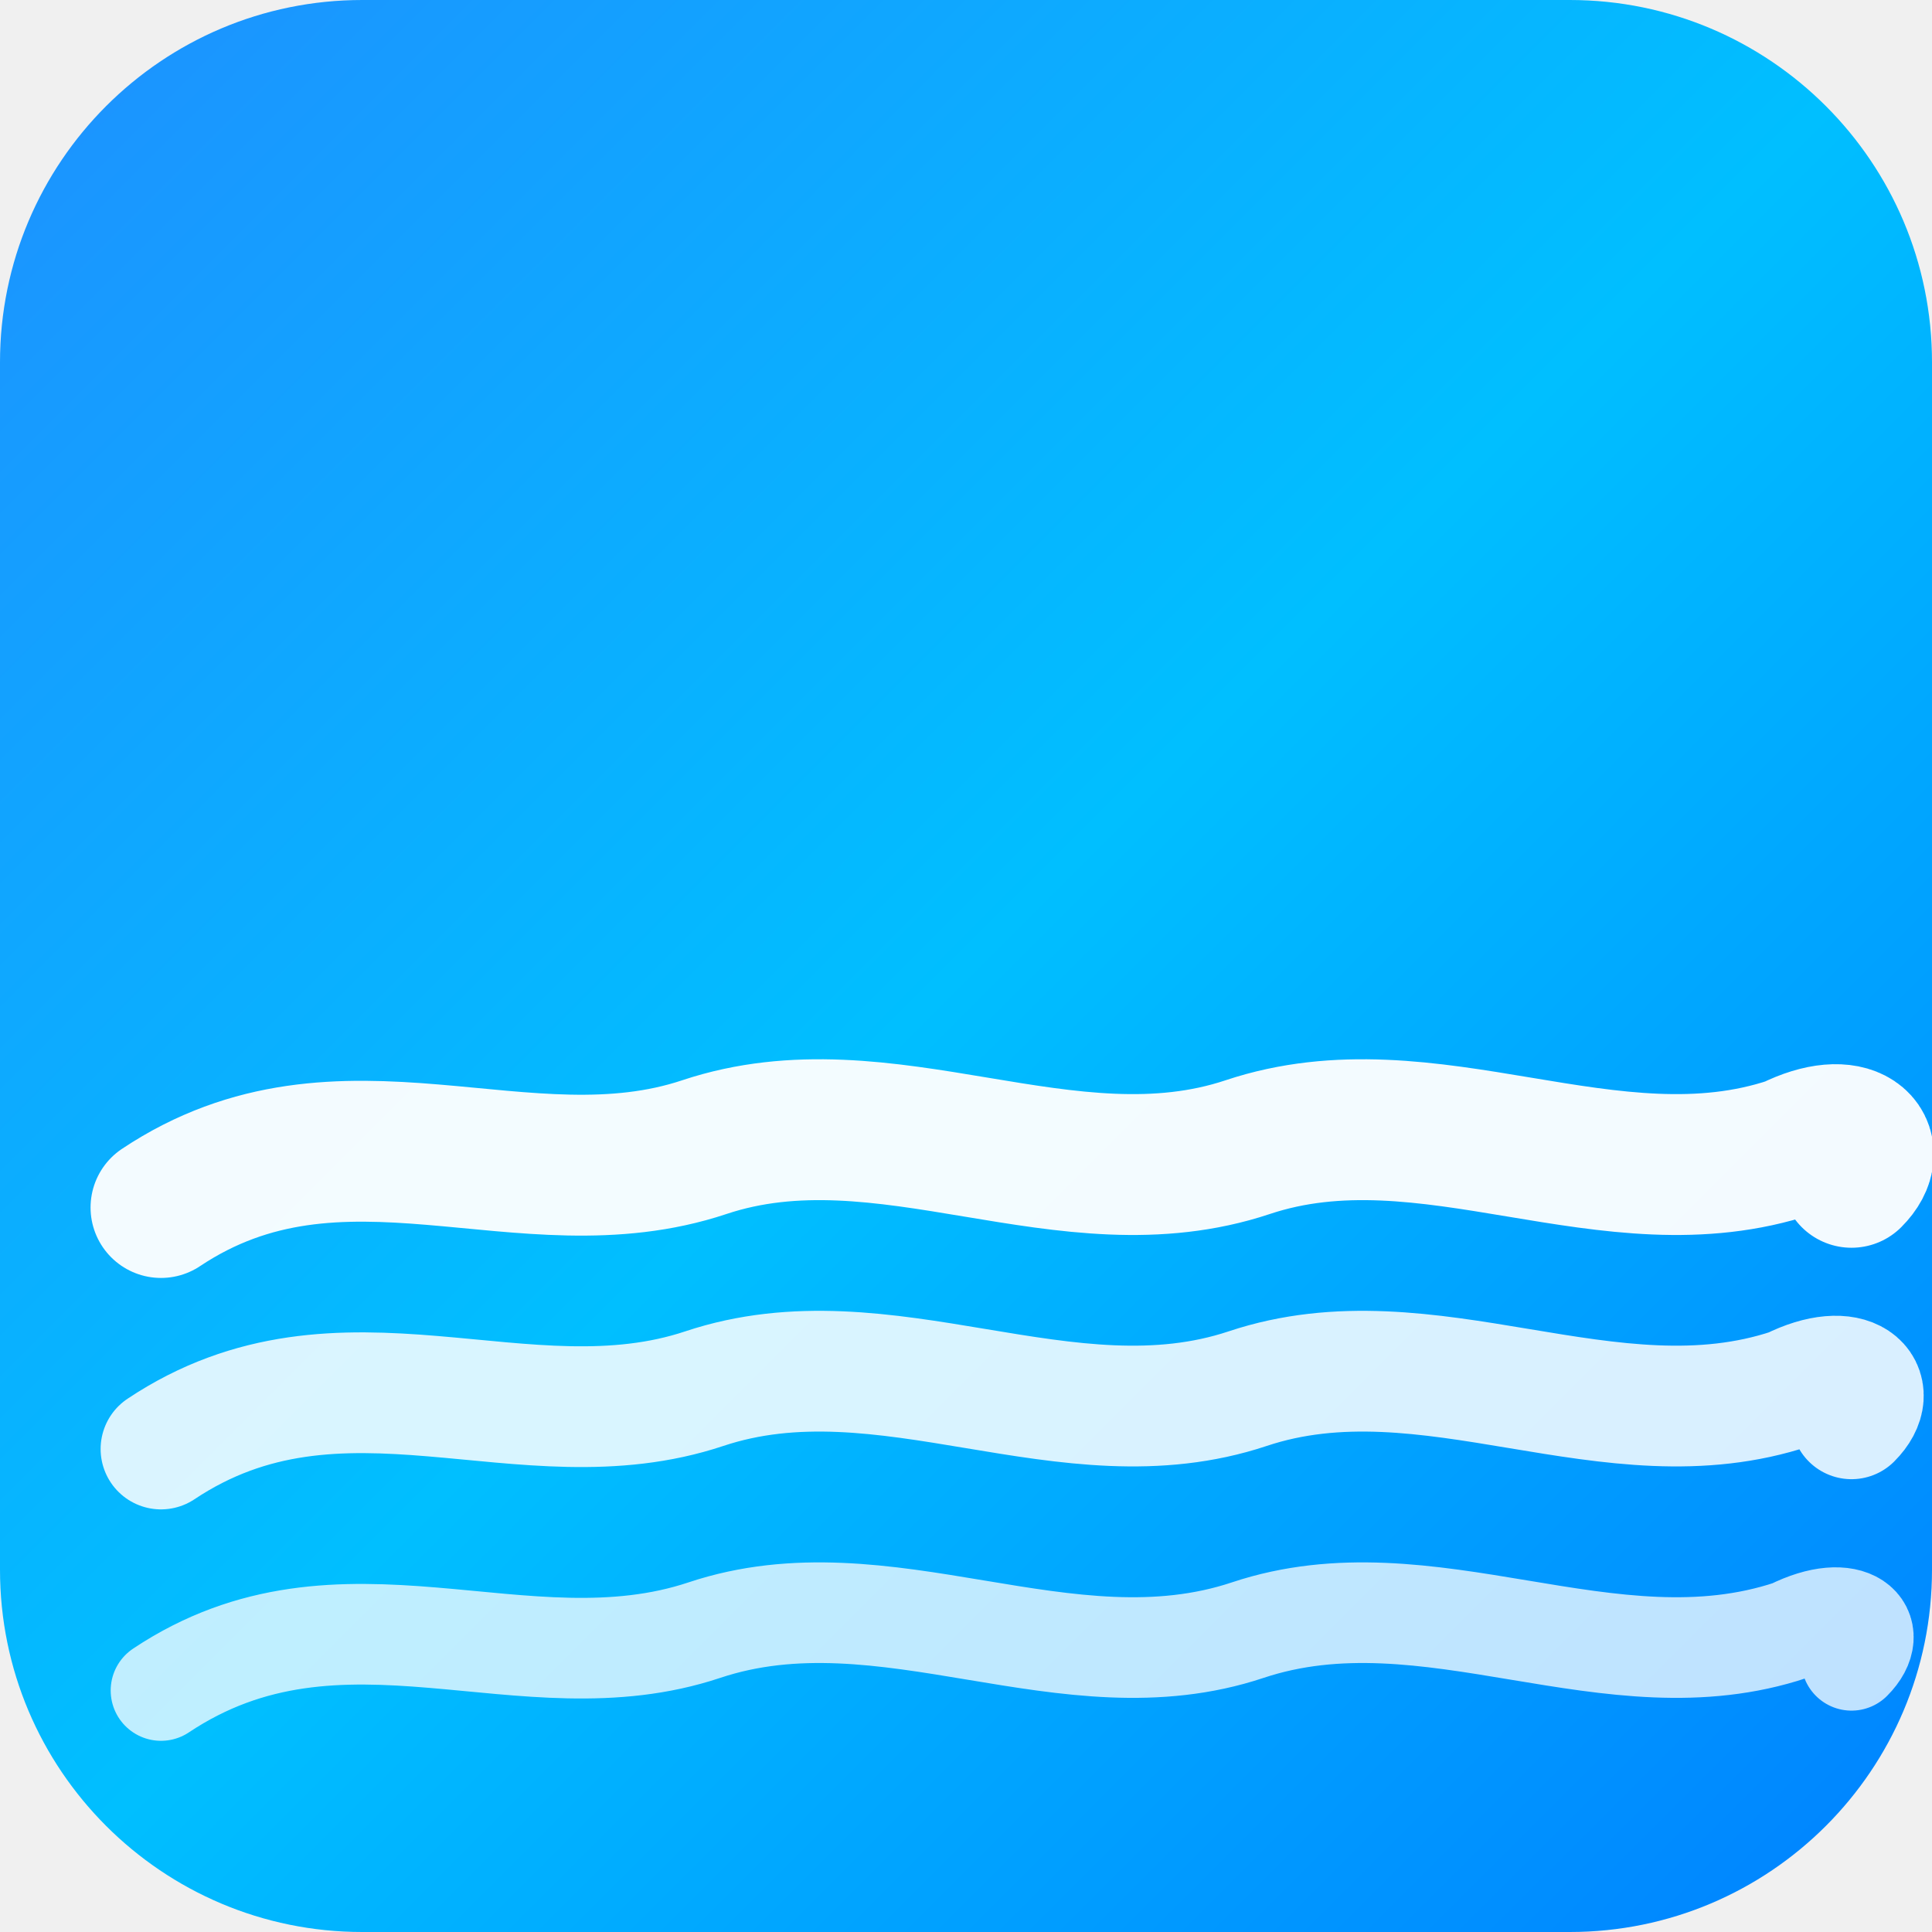
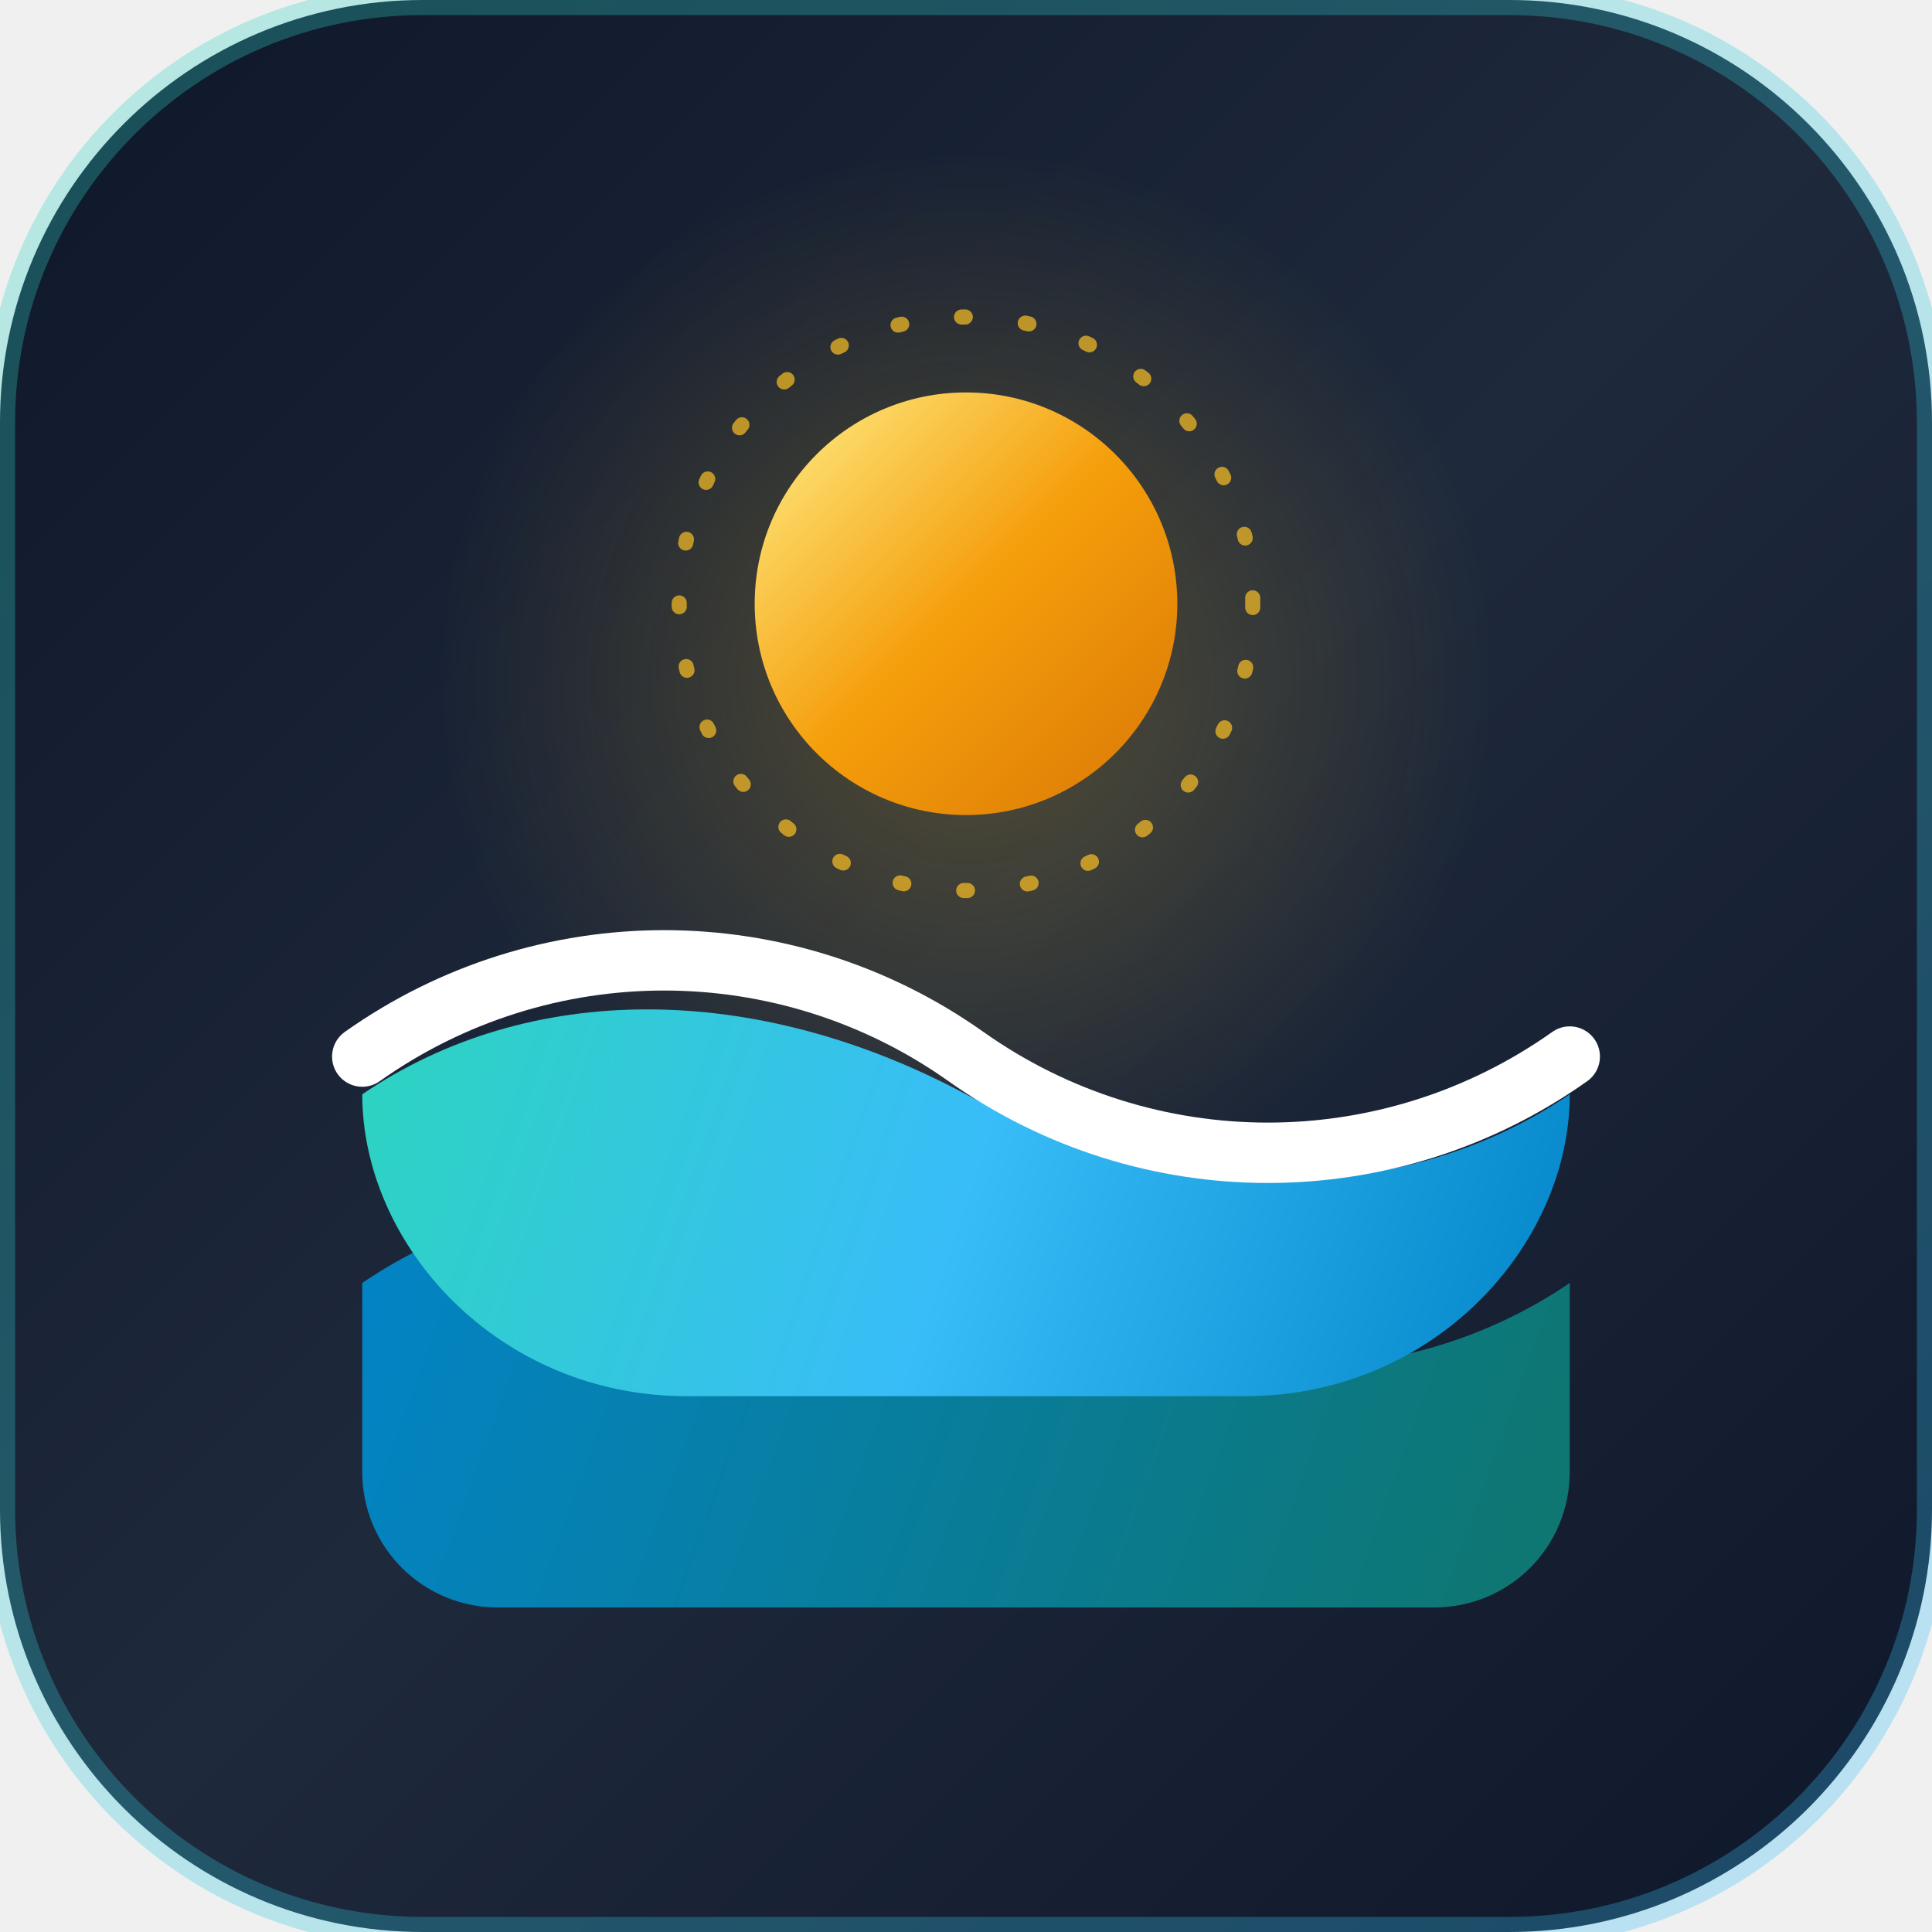
- <svg xmlns="http://www.w3.org/2000/svg" width="48" height="48" viewBox="0 0 48 48" fill="none">
-   <rect width="48" height="48" rx="9" fill="url(#gradient)" />
-   <path d="M4 30C8.5 27 13 30 17.5 28.5C22 27 26.5 30 31 28.5C35.5 27 40 30 44.5 28.5C46 27.75 46.75 28.5 46 29.25" stroke="white" stroke-width="3.5" stroke-linecap="round" fill="none" opacity="0.95" />
-   <path d="M4 36C8.5 33 13 36 17.5 34.5C22 33 26.5 36 31 34.5C35.5 33 40 36 44.5 34.5C46 33.75 46.75 34.5 46 35.25" stroke="white" stroke-width="3" stroke-linecap="round" fill="none" opacity="0.85" />
-   <path d="M4 42C8.5 39 13 42 17.5 40.5C22 39 26.5 42 31 40.5C35.5 39 40 42 44.5 40.5C46 39.75 46.75 40.5 46 41.25" stroke="white" stroke-width="2.5" stroke-linecap="round" fill="none" opacity="0.75" />
+ <svg xmlns="http://www.w3.org/2000/svg" width="512" height="512" viewBox="0 0 512 512" fill="none">
+   <rect width="512" height="512" rx="112" fill="url(#bgGradient)" />
+   <rect width="512" height="512" rx="112" stroke="url(#borderGradient)" stroke-width="8" stroke-opacity="0.3" />
+   <circle cx="256" cy="180" r="140" fill="url(#sunGlow)" opacity="0.25" />
+   <circle cx="256" cy="160" r="56" fill="url(#sunGradient)" />
+   <circle cx="256" cy="160" r="76" stroke="#fbbf24" stroke-width="4" stroke-linecap="round" stroke-dasharray="1 16" opacity="0.7" />
+   <path d="M96 340C140 310 200 310 256 340C312 370 372 370 416 340V390C416 410 400 426 380 426H132C112 426 96 410 96 390V340Z" fill="url(#waveBack)" />
+   <path d="M96 290C140 260 200 260 256 290C312 320 372 320 416 290C416 330 380 370 330 370H182C132 370 96 330 96 290Z" fill="url(#waveFront)" />
+   <path d="M96 280C144 246 208 246 256 280C304 314 368 314 416 280" stroke="#ffffff" stroke-width="16" stroke-linecap="round" />
  <defs>
-     <linearGradient id="gradient" x1="0" y1="0" x2="48" y2="48" gradientUnits="userSpaceOnUse">
-       <stop offset="0%" stop-color="#1e90ff" />
-       <stop offset="50%" stop-color="#00bfff" />
-       <stop offset="100%" stop-color="#0080ff" />
+     <linearGradient id="bgGradient" x1="0" y1="0" x2="512" y2="512" gradientUnits="userSpaceOnUse">
+       <stop offset="0%" stop-color="#0f172a" />
+       <stop offset="50%" stop-color="#1e293b" />
+       <stop offset="100%" stop-color="#0f172a" />
+     </linearGradient>
+     <linearGradient id="borderGradient" x1="0" y1="0" x2="512" y2="512" gradientUnits="userSpaceOnUse">
+       <stop offset="0%" stop-color="#2dd4bf" />
+       <stop offset="100%" stop-color="#38bdf8" />
+     </linearGradient>
+     <radialGradient id="sunGlow" cx="50%" cy="50%" r="50%">
+       <stop offset="0%" stop-color="#fbbf24" />
+       <stop offset="100%" stop-color="#fbbf24" stop-opacity="0" />
+     </radialGradient>
+     <linearGradient id="sunGradient" x1="200" y1="104" x2="312" y2="216" gradientUnits="userSpaceOnUse">
+       <stop offset="0%" stop-color="#fef08a" />
+       <stop offset="50%" stop-color="#f59e0b" />
+       <stop offset="100%" stop-color="#d97706" />
+     </linearGradient>
+     <linearGradient id="waveBack" x1="96" y1="310" x2="416" y2="426" gradientUnits="userSpaceOnUse">
+       <stop offset="0%" stop-color="#0284c7" />
+       <stop offset="100%" stop-color="#0f766e" />
+     </linearGradient>
+     <linearGradient id="waveFront" x1="96" y1="260" x2="416" y2="370" gradientUnits="userSpaceOnUse">
+       <stop offset="0%" stop-color="#2dd4bf" />
+       <stop offset="50%" stop-color="#38bdf8" />
+       <stop offset="100%" stop-color="#0284c7" />
    </linearGradient>
  </defs>
</svg>
